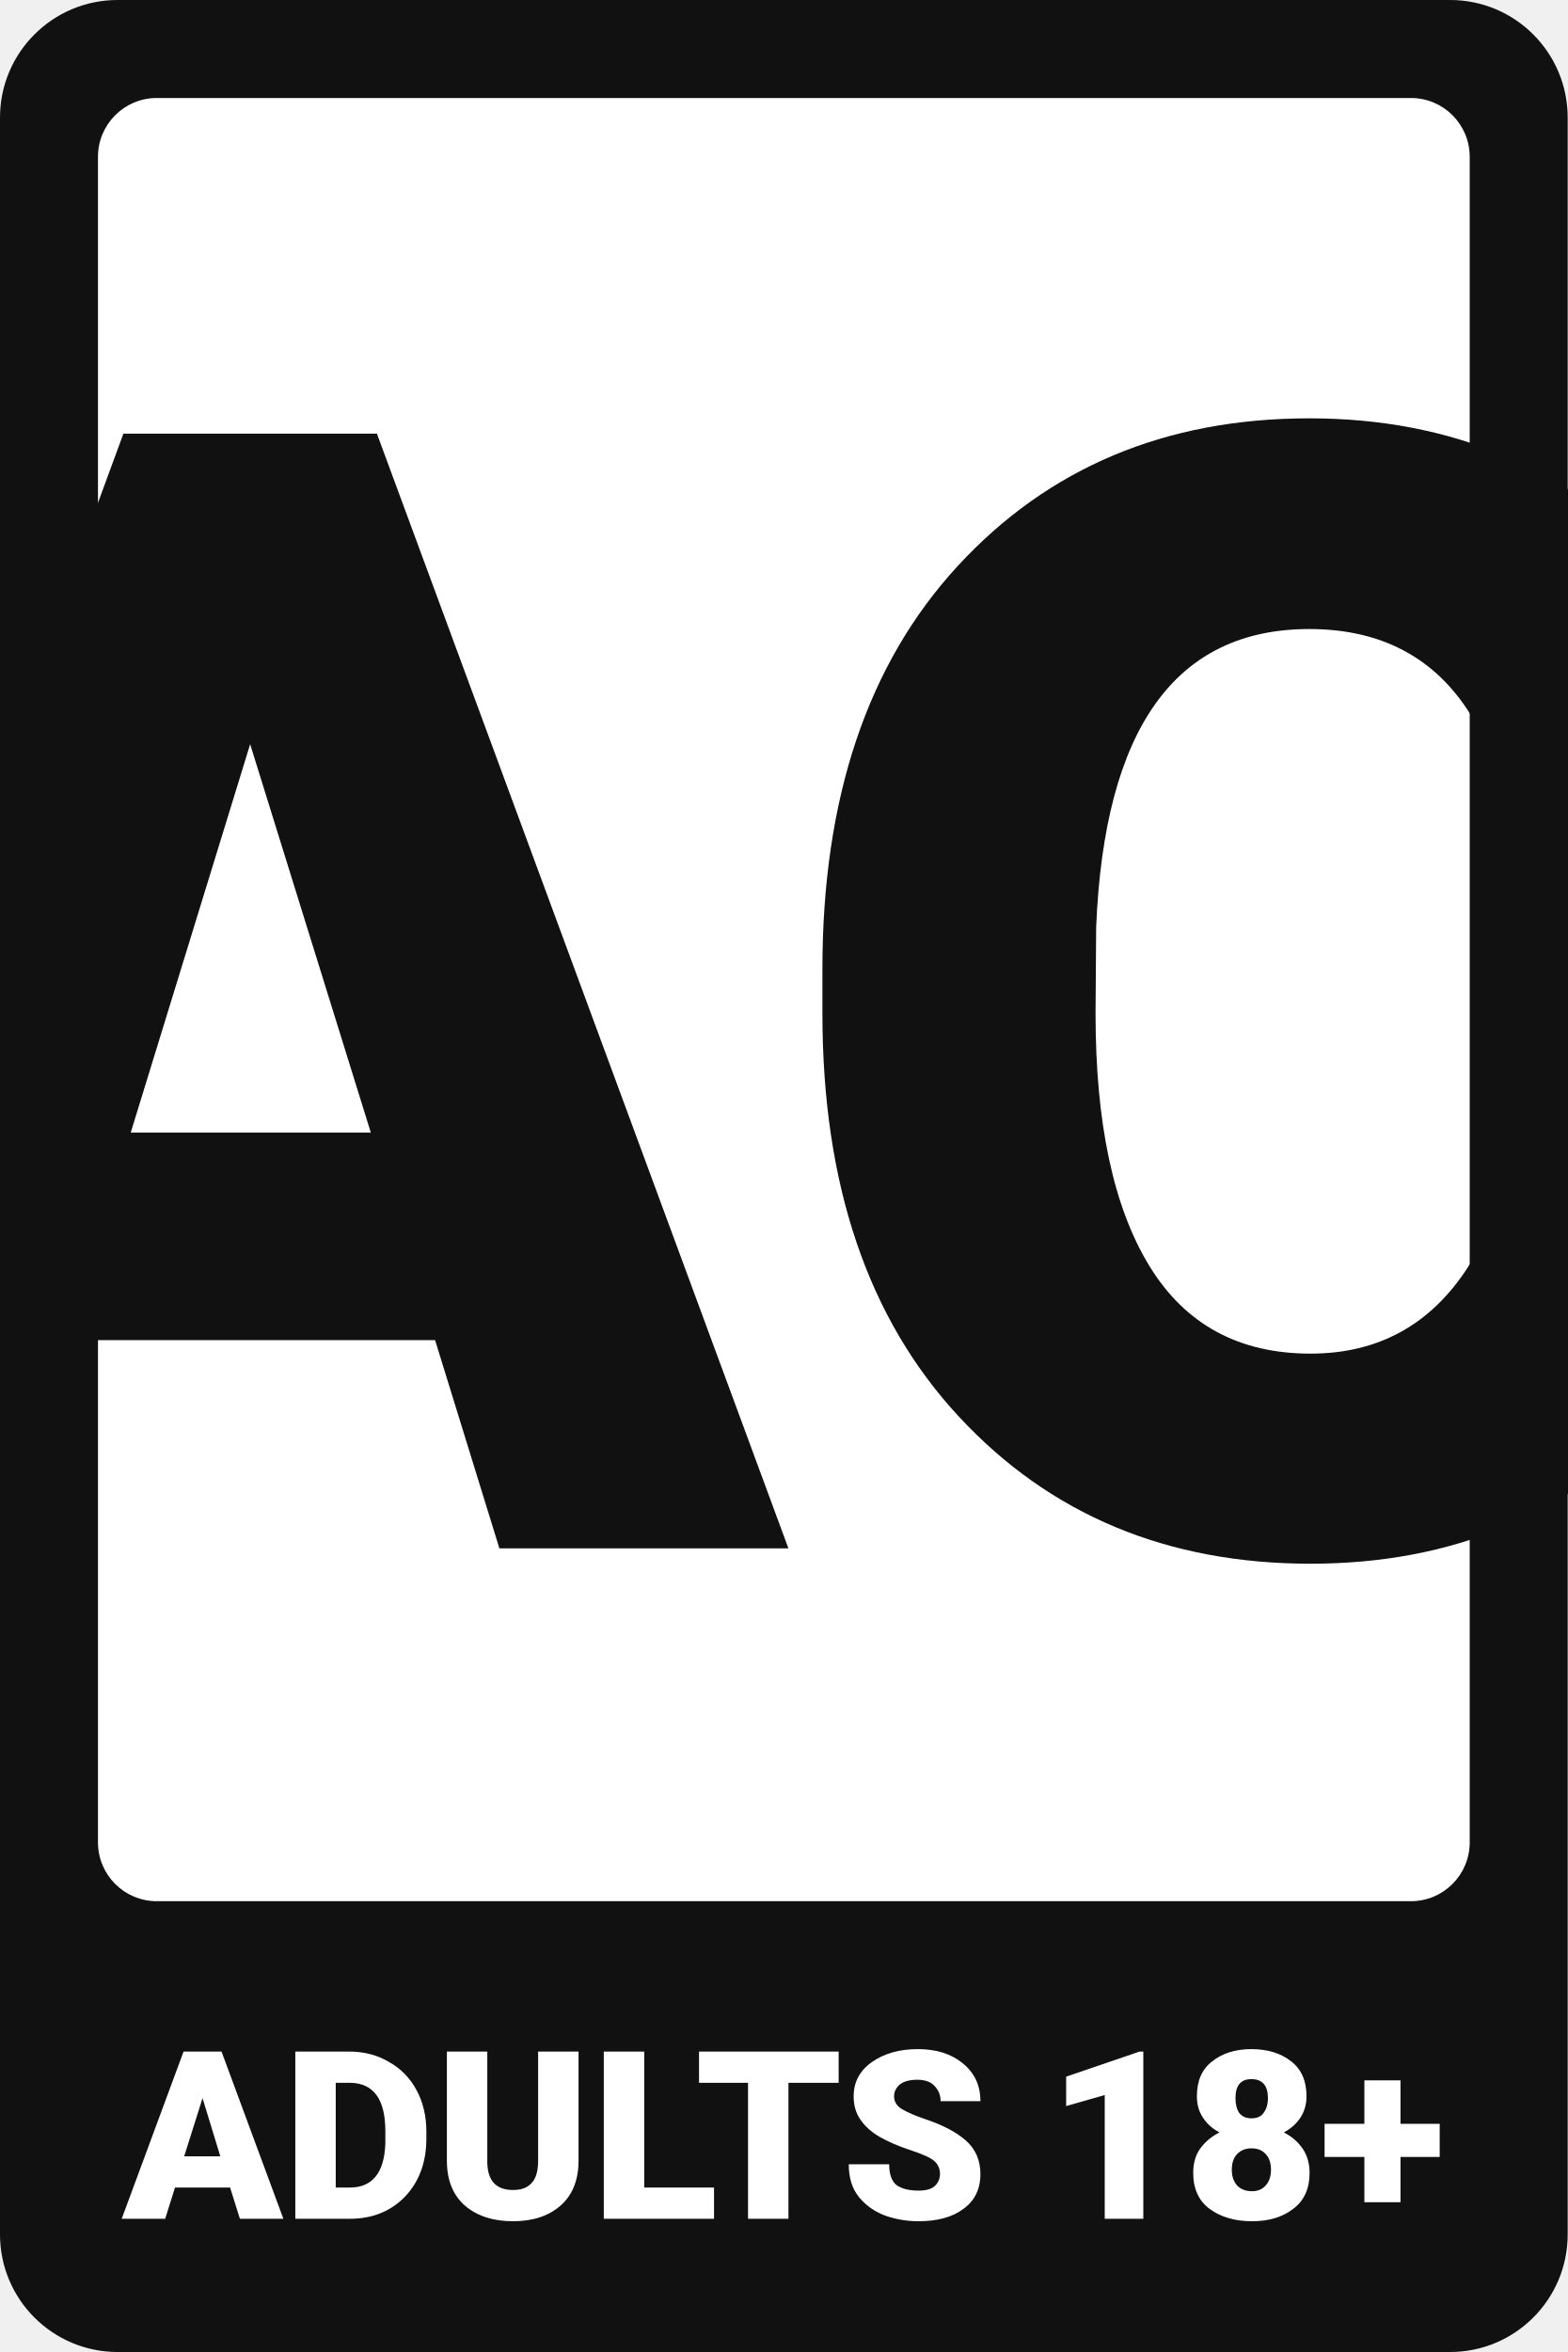
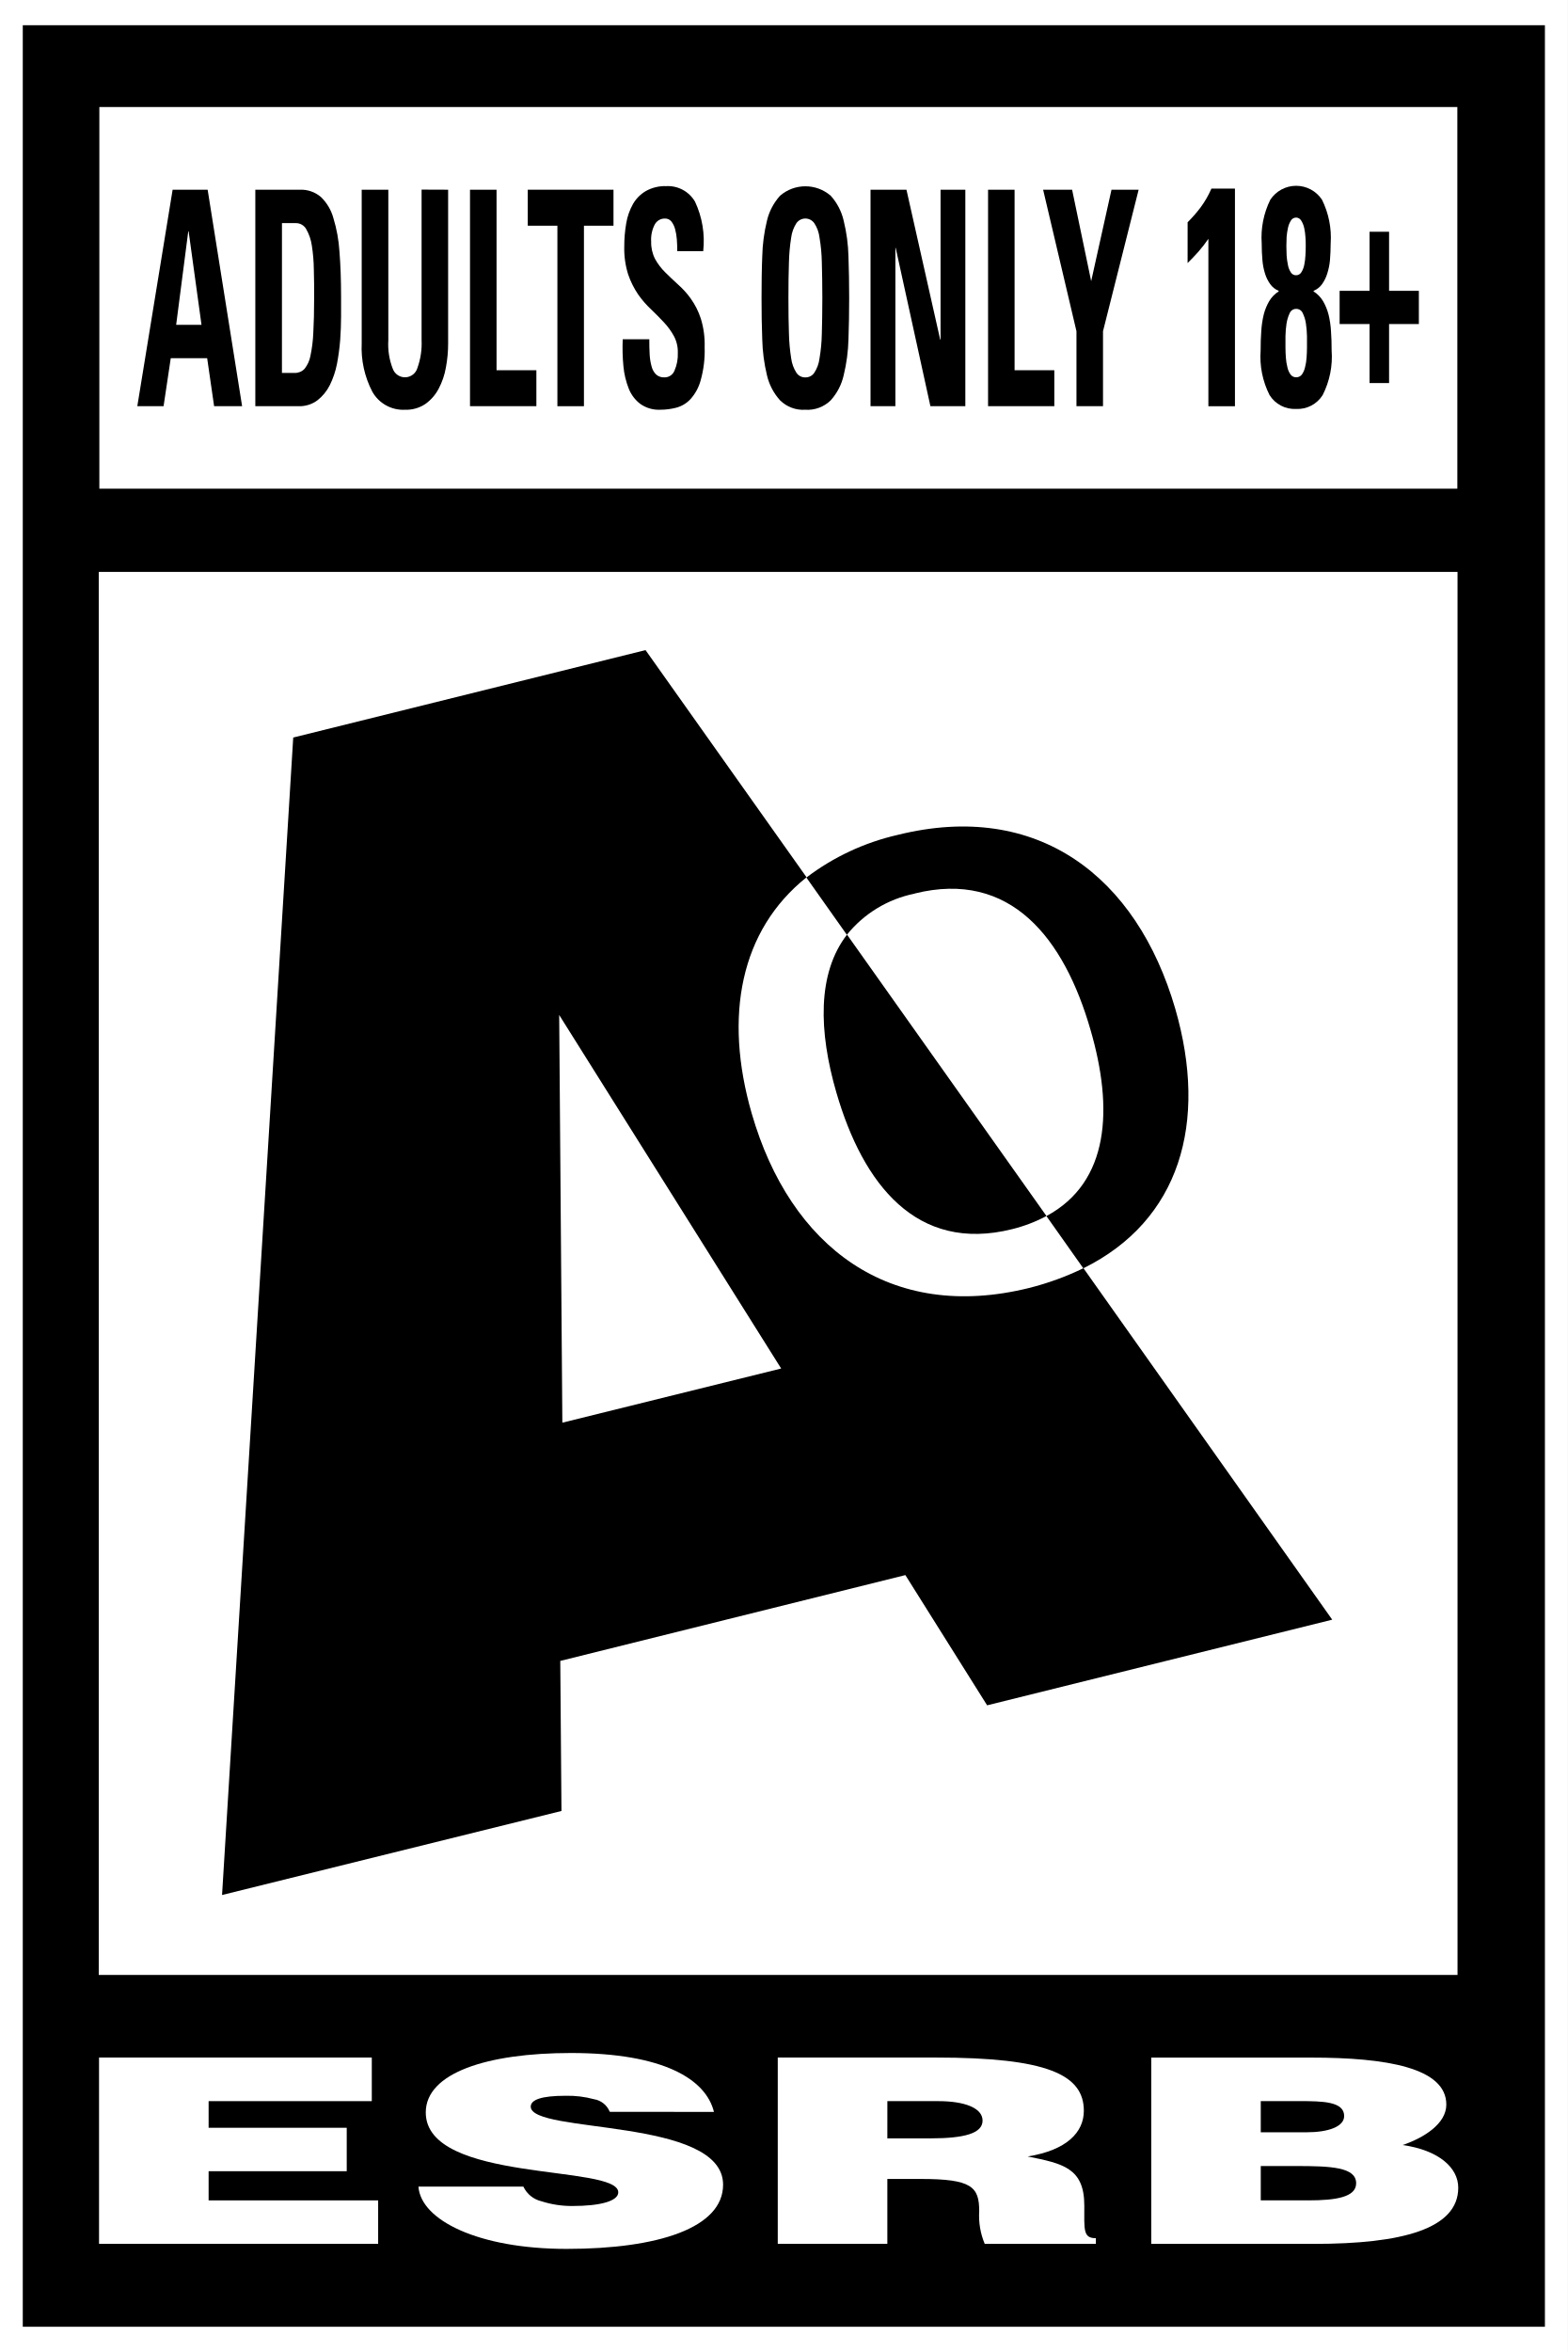
- <svg xmlns="http://www.w3.org/2000/svg" viewBox="0 0 40 60" role="img" aria-label="ESRB AO: Adults 18+">
-   <rect width="40" height="60" rx="3" fill="#111" />
-   <rect x="2.5" y="2.5" width="35" height="46" rx="1.5" fill="#fff" />
-   <text x="20" y="39.50" text-anchor="middle" font-family="system-ui, -apple-system, 'Segoe UI', Roboto, Helvetica, Arial, sans-serif" font-size="40" font-weight="900" fill="#111" textLength="31" lengthAdjust="spacingAndGlyphs">AO</text>
-   <text x="20" y="56.6" text-anchor="middle" font-family="system-ui, -apple-system, 'Segoe UI', Roboto, Helvetica, Arial, sans-serif" font-size="6" font-weight="800" fill="#fff" textLength="35.0" lengthAdjust="spacingAndGlyphs">ADULTS 18+</text>
+ <svg xmlns="http://www.w3.org/2000/svg" version="1.1" x="0" y="0" width="60.42" height="90.628" viewBox="0 0 60.42 90.628">
+   <path d="M330.654,513.479H270.235v90.628h60.419V513.479Z" transform="translate(-270.236 -513.479)" fill="#FFF" />
+   <path d="M329.475,514.117V602.8H270.812V514.117h58.663" transform="translate(-269.934 -513.145)" fill="#000" />
+   <g fill="#FFF">
+     <path d="M0 0H52.337V14.706H0z" transform="translate(3.829 4.124)" />
+     <path d="M0 0H52.367V54.062H0z" transform="translate(3.806 22.037)" />
+     <path d="M272.743,572.732v-7.178h10.512v1.68h-6.289v1.026h5.323v1.674h-5.323v1.124H283.5v1.674Z" transform="translate(-268.926 -486.272)" />
+     <path d="M288.2,567.706a.79.79,0,0,0-.609-.486,3.843,3.843,0,0,0-1.092-.132c-.927,0-1.344.151-1.344.419,0,1.061,7.413.4,7.413,3.007,0,1.661-2.491,2.474-6.032,2.474-3.4,0-5.619-1.107-5.709-2.4h4.044a1.029,1.029,0,0,0,.7.566,3.809,3.809,0,0,0,1.2.181c1.055,0,1.757-.187,1.757-.527,0-1.088-7.419-.342-7.419-3.078,0-1.524,2.366-2.29,5.591-2.29,3.578,0,5.207,1.015,5.516,2.27Z" transform="translate(-264.7 -486.333)" />
+     <path d="M294.147,568.667h1.663c1.3,0,2.007-.19,2.007-.685s-.714-.749-1.7-.749h-1.969Zm0,1.564v2.5h-4.223v-7.178h6.087c4.292,0,5.709.656,5.709,2.051,0,.83-.659,1.519-2.165,1.761,1.36.273,2.183.443,2.183,1.891,0,.933-.053,1.258.446,1.258v.218H297.9a2.792,2.792,0,0,1-.212-1.256c0-.942-.286-1.245-2.255-1.245Z" transform="translate(-259.949 -486.271)" />
+     <path d="M303.6,567.233v1.2h1.76c.842,0,1.454-.216,1.454-.627,0-.562-.833-.574-1.722-.574Zm0,2.5v1.323h1.844c1.046,0,1.832-.122,1.832-.658,0-.627-.982-.665-2.331-.665Zm-4.22,3v-7.178h6.161c2.9,0,5.21.39,5.21,1.81,0,.74-.862,1.279-1.682,1.559,1.395.2,2.142.874,2.142,1.644,0,1.6-2.2,2.165-5.551,2.165Z" transform="translate(-255.01 -486.271)" />
+   </g>
+   <g fill="#000">
+     <path d="M288.972,559.7l-.122-15.71,8.555,13.623Zm20.084-5.953a10.819,10.819,0,0,1-2.09.761c-5.386,1.335-9.212-1.593-10.694-6.717-1.089-3.761-.437-7.07,2.112-9.106l-6.206-8.754L278.6,533.3l-2.743,44.6,13.081-3.238-.046-5.782,13.3-3.307,3.151,5.018,13.3-3.3-9.588-13.544" transform="translate(-267.299 -504.881)" />
+     <path d="M291.58,543.231c1.021,3.512,3.083,6.171,6.77,5.251a5.753,5.753,0,0,0,1.323-.506l-7.687-10.843c-1.154,1.494-1.095,3.734-.406,6.1" transform="translate(-259.342 -501.12)" />
+     <path d="M294.824,536.979c3.7-.918,5.759,1.739,6.773,5.256.883,3.033.735,5.866-1.7,7.174l1.422,2.013c3.722-1.839,4.814-5.61,3.544-10-1.487-5.108-5.306-8.04-10.7-6.7a9.191,9.191,0,0,0-3.517,1.643l1.56,2.206a4.485,4.485,0,0,1,2.611-1.586" transform="translate(-259.568 -502.551)" />
+     <path d="M273.711,526.622l1.361-8.341h1.35l1.328,8.341h-1.079l-.268-1.85H275l-.277,1.85Zm1.978-6.735h-.015l-.466,3.6h.977Z" transform="translate(-268.419 -510.97)" />
+     <path d="M276.7,518.28h1.711a1.181,1.181,0,0,1,.815.279,1.777,1.777,0,0,1,.481.808,5.623,5.623,0,0,1,.236,1.3q.062.77.062,1.737v.757c0,.289-.012.591-.034.907a8.4,8.4,0,0,1-.125.929,3.292,3.292,0,0,1-.276.816,1.712,1.712,0,0,1-.477.582,1.149,1.149,0,0,1-.726.227H276.7Zm1.026,7.06h.495a.5.5,0,0,0,.375-.157,1.128,1.128,0,0,0,.228-.5,5.354,5.354,0,0,0,.111-.894c.02-.367.032-.81.032-1.334,0-.385,0-.752-.012-1.1a6.313,6.313,0,0,0-.076-.918,1.778,1.778,0,0,0-.216-.636.453.453,0,0,0-.408-.234h-.528Z" transform="translate(-266.86 -510.97)" />
+     <path d="M282.722,518.28v5.915a4.95,4.95,0,0,1-.085.929,2.742,2.742,0,0,1-.279.822,1.679,1.679,0,0,1-.51.588,1.331,1.331,0,0,1-.787.225,1.365,1.365,0,0,1-1.259-.693,3.654,3.654,0,0,1-.411-1.871V518.28h1.026v5.8a2.566,2.566,0,0,0,.172,1.1.5.5,0,0,0,.952-.04,2.785,2.785,0,0,0,.158-1.064v-5.8Z" transform="translate(-265.451 -510.97)" />
+     <path d="M282.133,526.622V518.28h1.023v6.956h1.535v1.385Z" transform="translate(-264.019 -510.97)" />
+     <path d="M286.9,518.28v1.387h-1.139v6.955h-1.023v-6.955h-1.142V518.28Z" transform="translate(-263.256 -510.97)" />
+     <path d="M289.16,524.392a4.2,4.2,0,0,1-.155,1.286,1.761,1.761,0,0,1-.4.728,1.149,1.149,0,0,1-.554.324,2.46,2.46,0,0,1-.594.075,1.24,1.24,0,0,1-.77-.219,1.368,1.368,0,0,1-.452-.594,3.117,3.117,0,0,1-.206-.868,7.419,7.419,0,0,1-.026-1.034h1.025c0,.2,0,.388.012.568a2.108,2.108,0,0,0,.072.466.661.661,0,0,0,.172.318.443.443,0,0,0,.327.116.408.408,0,0,0,.387-.26,1.544,1.544,0,0,0,.128-.687,1.284,1.284,0,0,0-.152-.647,2.622,2.622,0,0,0-.382-.525c-.155-.166-.318-.33-.495-.5a3.7,3.7,0,0,1-.5-.576,3.261,3.261,0,0,1-.384-.769,3.3,3.3,0,0,1-.151-1.063,5.234,5.234,0,0,1,.076-.912,2.283,2.283,0,0,1,.262-.744,1.366,1.366,0,0,1,.5-.5,1.508,1.508,0,0,1,.78-.186,1.208,1.208,0,0,1,1.11.6,3.573,3.573,0,0,1,.315,1.906h-1c0-.155-.006-.306-.017-.458a2.061,2.061,0,0,0-.069-.4.8.8,0,0,0-.143-.289.307.307,0,0,0-.247-.11.437.437,0,0,0-.39.225,1.249,1.249,0,0,0-.14.664,1.376,1.376,0,0,0,.152.671,2.234,2.234,0,0,0,.384.507q.231.231.493.469a3.236,3.236,0,0,1,.5.553,2.824,2.824,0,0,1,.384.764A3.37,3.37,0,0,1,289.16,524.392Z" transform="translate(-262.003 -511.017)" />
+     <path d="M291.2,526.806a1.268,1.268,0,0,1-.974-.364,2.174,2.174,0,0,1-.505-.968,6.549,6.549,0,0,1-.181-1.383c-.021-.514-.027-1.046-.027-1.592s.006-1.09.027-1.6a6.407,6.407,0,0,1,.181-1.375,2.187,2.187,0,0,1,.505-.965,1.493,1.493,0,0,1,1.953,0,2.152,2.152,0,0,1,.5.965,6.393,6.393,0,0,1,.184,1.375q.027.772.027,1.6t-.027,1.592a6.535,6.535,0,0,1-.184,1.383,2.141,2.141,0,0,1-.5.968A1.276,1.276,0,0,1,291.2,526.806Zm0-1.247a.4.4,0,0,0,.346-.18,1.272,1.272,0,0,0,.2-.548,6.25,6.25,0,0,0,.09-.951c.011-.39.02-.851.02-1.381s-.009-.993-.02-1.381a6.273,6.273,0,0,0-.09-.953,1.264,1.264,0,0,0-.2-.548.421.421,0,0,0-.69,0,1.345,1.345,0,0,0-.2.548,7.257,7.257,0,0,0-.087.953c-.014.388-.02.85-.02,1.381s.006.991.02,1.381a7.229,7.229,0,0,0,.087.951,1.354,1.354,0,0,0,.2.548A.4.4,0,0,0,291.2,525.559Z" transform="translate(-260.163 -511.017)" />
+     <path d="M292.272,526.622V518.28h1.385l1.3,5.776h.014V518.28h.955v8.341h-1.346l-1.338-6.1h-.012v6.1Z" transform="translate(-258.722 -510.97)" />
+     <path d="M295.247,526.622V518.28h1.022v6.956H297.8v1.385Z" transform="translate(-257.167 -510.97)" />
+     <path d="M297.926,523.733l-1.285-5.453h1.117l.735,3.524.783-3.524h1.046l-1.373,5.453v2.888h-1.023Z" transform="translate(-256.439 -510.97)" />
+     <path d="M300.3,519.55a5.555,5.555,0,0,0,.495-.566,3.671,3.671,0,0,0,.422-.732h.907v8.386H301.1v-6.451a5.026,5.026,0,0,1-.387.5c-.137.152-.277.3-.414.434Z" transform="translate(-254.529 -510.985)" />
+     <path d="M303.514,526.78a1.139,1.139,0,0,1-1.023-.534,3.273,3.273,0,0,1-.344-1.723c0-.256.006-.5.024-.732a3.675,3.675,0,0,1,.094-.644,2.007,2.007,0,0,1,.212-.521,1.117,1.117,0,0,1,.365-.375v-.023a.744.744,0,0,1-.327-.259,1.4,1.4,0,0,1-.2-.408,2.314,2.314,0,0,1-.1-.528q-.027-.294-.027-.63a3.287,3.287,0,0,1,.333-1.687,1.193,1.193,0,0,1,1.99,0,3.285,3.285,0,0,1,.335,1.687c0,.224-.011.434-.026.63a2.388,2.388,0,0,1-.105.528,1.393,1.393,0,0,1-.2.408.744.744,0,0,1-.327.259v.023a1.147,1.147,0,0,1,.365.375,2.066,2.066,0,0,1,.212.521,3.54,3.54,0,0,1,.094.644c.018.231.024.476.024.732a3.255,3.255,0,0,1-.346,1.723A1.142,1.142,0,0,1,303.514,526.78Zm0-3.856a.268.268,0,0,0-.247.163,1.5,1.5,0,0,0-.122.4,3.872,3.872,0,0,0-.041.487c0,.169,0,.315,0,.443s.006.247.015.381a2.057,2.057,0,0,0,.059.373.749.749,0,0,0,.122.282.262.262,0,0,0,.216.107.269.269,0,0,0,.221-.107.774.774,0,0,0,.122-.282,1.925,1.925,0,0,0,.059-.373c.009-.134.015-.259.015-.381s0-.274,0-.443a3.867,3.867,0,0,0-.041-.487,1.346,1.346,0,0,0-.123-.4A.268.268,0,0,0,303.514,522.924Zm0-3.518a.231.231,0,0,0-.2.114.831.831,0,0,0-.113.282,2.391,2.391,0,0,0-.053.355q-.009.187-.009.342t.009.361a2.534,2.534,0,0,0,.05.367.759.759,0,0,0,.111.288.231.231,0,0,0,.2.113.236.236,0,0,0,.206-.113.812.812,0,0,0,.113-.288,2.351,2.351,0,0,0,.046-.367c.009-.129.011-.25.011-.361s0-.218-.011-.342a2.21,2.21,0,0,0-.049-.355.864.864,0,0,0-.116-.282A.232.232,0,0,0,303.514,519.405Z" transform="translate(-253.562 -511.022)" />
+     <path d="M305.3,519.344h.752v2.276H307.2V522.9h-1.148v2.274H305.3V522.9h-1.154V521.62H305.3Z" transform="translate(-252.517 -510.414)" />
+   </g>
</svg>
